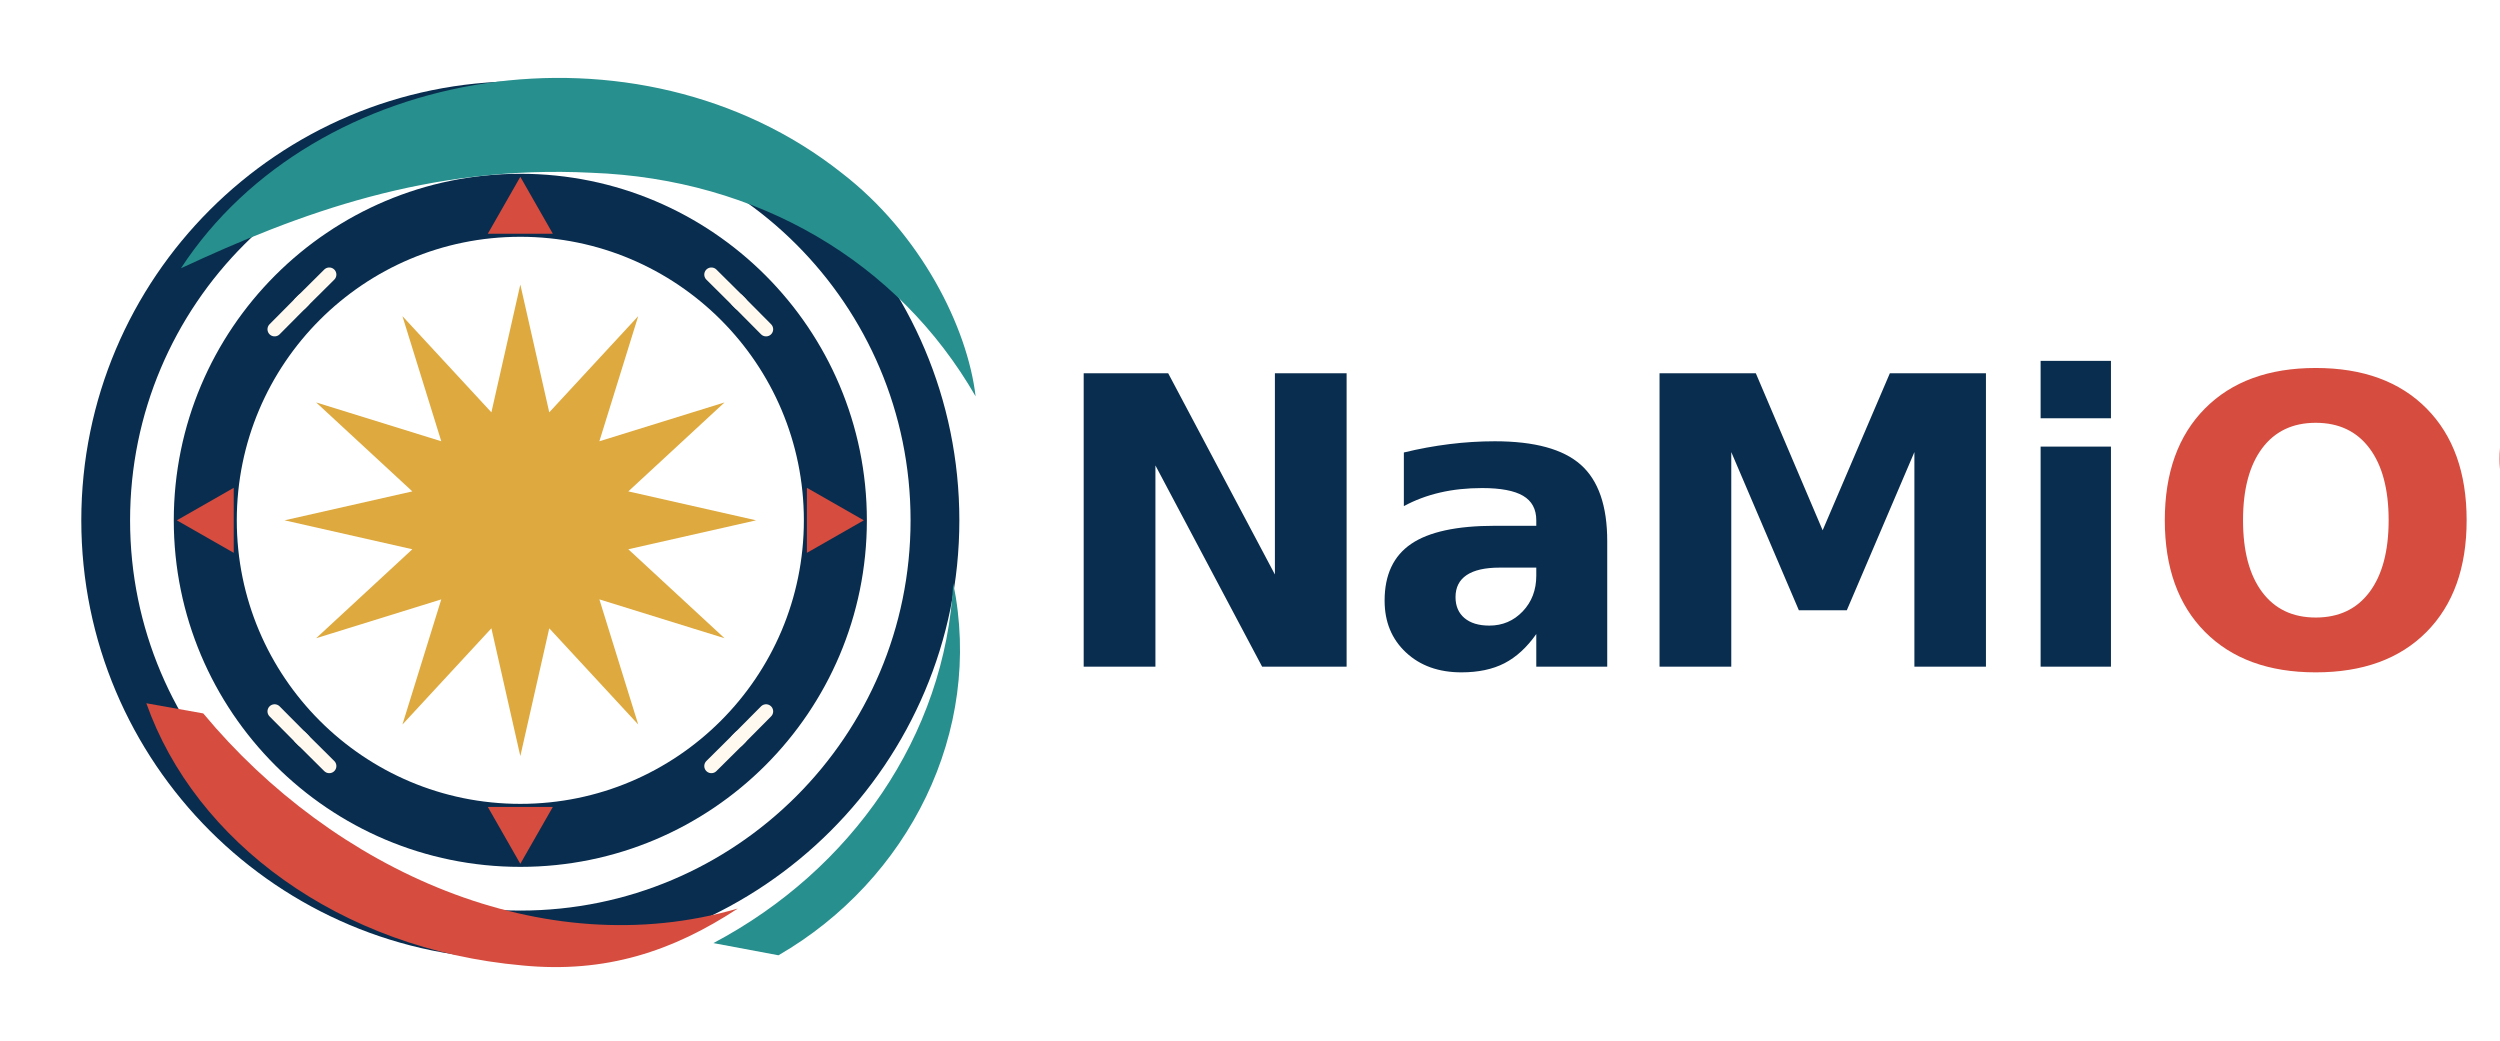
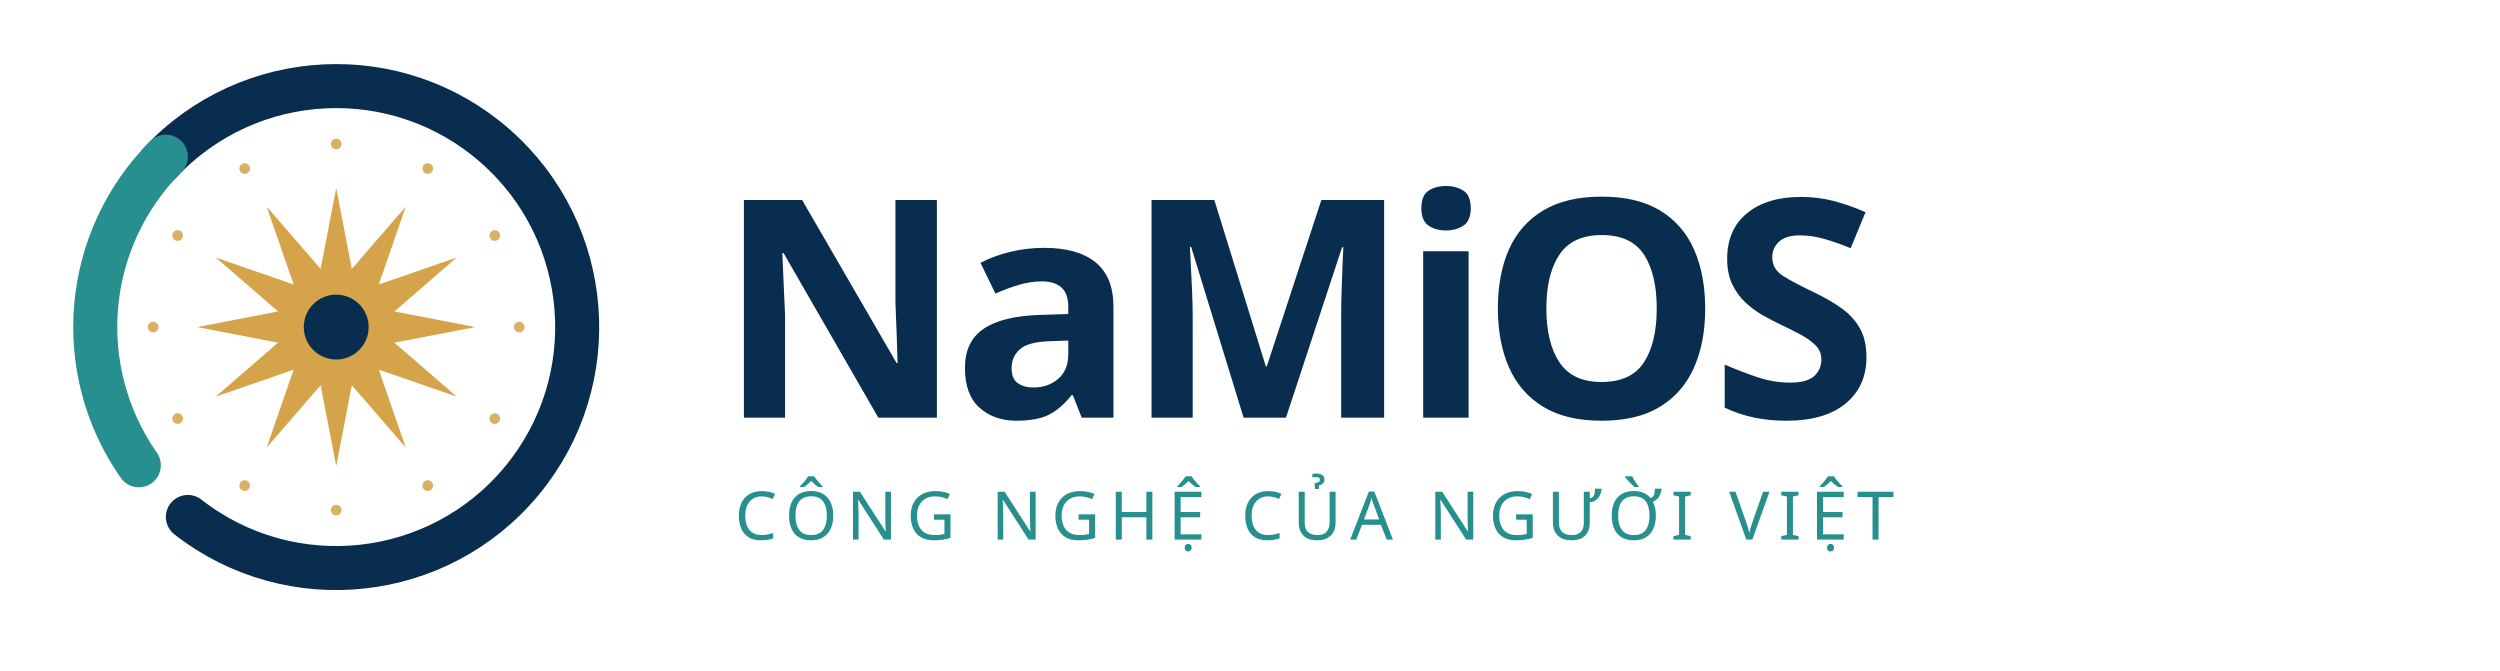
- <svg xmlns="http://www.w3.org/2000/svg" width="1230" height="512" viewBox="0 0 1230 512" role="img" aria-label="NaMiOS — logo ngang, nền sáng">
-   <g transform="translate(0 0)">
-     <circle cx="256" cy="256" r="204" fill="none" stroke="#092D4F" stroke-width="24" />
-     <circle cx="256" cy="256" r="155" fill="none" stroke="#092D4F" stroke-width="31" />
-     <polygon points="256.000,140.000 270.235,202.874 314.000,155.541 294.891,217.109 356.459,198.000 309.126,241.765 372.000,256.000 309.126,270.235 356.459,314.000 294.891,294.891 314.000,356.459 270.235,309.126 256.000,372.000 241.765,309.126 198.000,356.459 217.109,294.891 155.541,314.000 202.874,270.235 140.000,256.000 202.874,241.765 155.541,198.000 217.109,217.109 198.000,155.541 241.765,202.874" fill="#DEA93E" />
-     <polygon points="256.00,87.00 240.00,115.00 272.00,115.00" fill="#D64C3E" />
-     <polygon points="425.00,256.00 397.00,240.00 397.00,272.00" fill="#D64C3E" />
-     <polygon points="256.00,425.00 272.00,397.00 240.00,397.00" fill="#D64C3E" />
-     <polygon points="87.00,256.00 115.00,272.00 115.00,240.00" fill="#D64C3E" />
-     <path d="M350.0 135.1 L364.2 149.2" stroke="#FFF9EF" stroke-width="7" stroke-linecap="round" />
-     <path d="M362.8 147.8 L376.9 162.0" stroke="#FFF9EF" stroke-width="7" stroke-linecap="round" />
-     <path d="M376.9 350.0 L362.8 364.2" stroke="#FFF9EF" stroke-width="7" stroke-linecap="round" />
-     <path d="M364.2 362.8 L350.0 376.9" stroke="#FFF9EF" stroke-width="7" stroke-linecap="round" />
-     <path d="M162.0 376.9 L147.8 362.8" stroke="#FFF9EF" stroke-width="7" stroke-linecap="round" />
-     <path d="M149.2 364.2 L135.1 350.0" stroke="#FFF9EF" stroke-width="7" stroke-linecap="round" />
-     <path d="M135.1 162.0 L149.2 147.8" stroke="#FFF9EF" stroke-width="7" stroke-linecap="round" />
-     <path d="M147.8 149.2 L162.0 135.1" stroke="#FFF9EF" stroke-width="7" stroke-linecap="round" />
-     <path d="M 89 132 C 155 31 314 6 414 85 C 453 115 476 161 480 195 C 442 129 373 88 291 85 C 211 81 147 105 89 132 Z" fill="#278F8D" />
-     <path d="M 72 346 C 96 414 167 467 257 475 C 298 479 331 468 363 447 C 267 475 164 428 100 351 Z" fill="#D64C3E" />
-     <path d="M 351 464 C 419 428 465 362 469 287 C 484 360 447 433 383 470 Z" fill="#278F8D" />
+ <svg xmlns="http://www.w3.org/2000/svg" viewBox="0 0 820 220">
+   <g transform="translate(13 10) scale(.76)">
+     <path d="M51.94 57.07 A104 104 0 1 1 63.97 209.95" fill="none" stroke="#092D4F" stroke-width="19" stroke-linecap="round" />
+     <path d="M42.81 187.65 A104 104 0 0 1 54.46 54.46" fill="none" stroke="#278F8D" stroke-width="19" stroke-linecap="round" />
+     <g fill="#D4A34A" opacity=".86">
+       <circle cx="128.00" cy="49.00" r="2.3" />
+       <circle cx="167.50" cy="59.58" r="2.3" />
+       <circle cx="196.42" cy="88.50" r="2.3" />
+       <circle cx="207.00" cy="128.00" r="2.3" />
+       <circle cx="196.42" cy="167.50" r="2.3" />
+       <circle cx="167.50" cy="196.42" r="2.3" />
+       <circle cx="128.00" cy="207.00" r="2.3" />
+       <circle cx="88.50" cy="196.42" r="2.3" />
+       <circle cx="59.58" cy="167.50" r="2.3" />
+       <circle cx="49.00" cy="128.00" r="2.3" />
+       <circle cx="59.58" cy="88.50" r="2.3" />
+       <circle cx="88.50" cy="59.58" r="2.3" />
+     </g>
+     <polygon points="128.00,68.00 134.73,102.89 158.00,76.04 146.38,109.62 179.96,98.00 153.11,121.27 188.00,128.00 153.11,134.73 179.96,158.00 146.38,146.38 158.00,179.96 134.73,153.11 128.00,188.00 121.27,153.11 98.00,179.96 109.62,146.38 76.04,158.00 102.89,134.73 68.00,128.00 102.89,121.27 76.04,98.00 109.62,109.62 98.00,76.04 121.27,102.89" fill="#D4A34A" />
+     <circle cx="128" cy="128" r="14" fill="#092D4F" />
  </g>
-   <text x="515" y="328" font-family="DejaVu Sans, Noto Sans, sans-serif" font-size="198" font-weight="700" letter-spacing="-8" fill="#092D4F">NaMi<tspan fill="#D64C3E">OS</tspan>
-   </text>
+   <text x="235" y="137" font-family="Noto Sans,DejaVu Sans,sans-serif" font-weight="650" font-size="100" letter-spacing="-4" fill="#092D4F">NaMiOS</text>
+   <text x="241" y="177" font-family="Noto Sans,DejaVu Sans,sans-serif" font-weight="400" font-size="22" letter-spacing="3" fill="#278F8D">CÔNG NGHỆ CỦA NGƯỜI VIỆT</text>
</svg>
